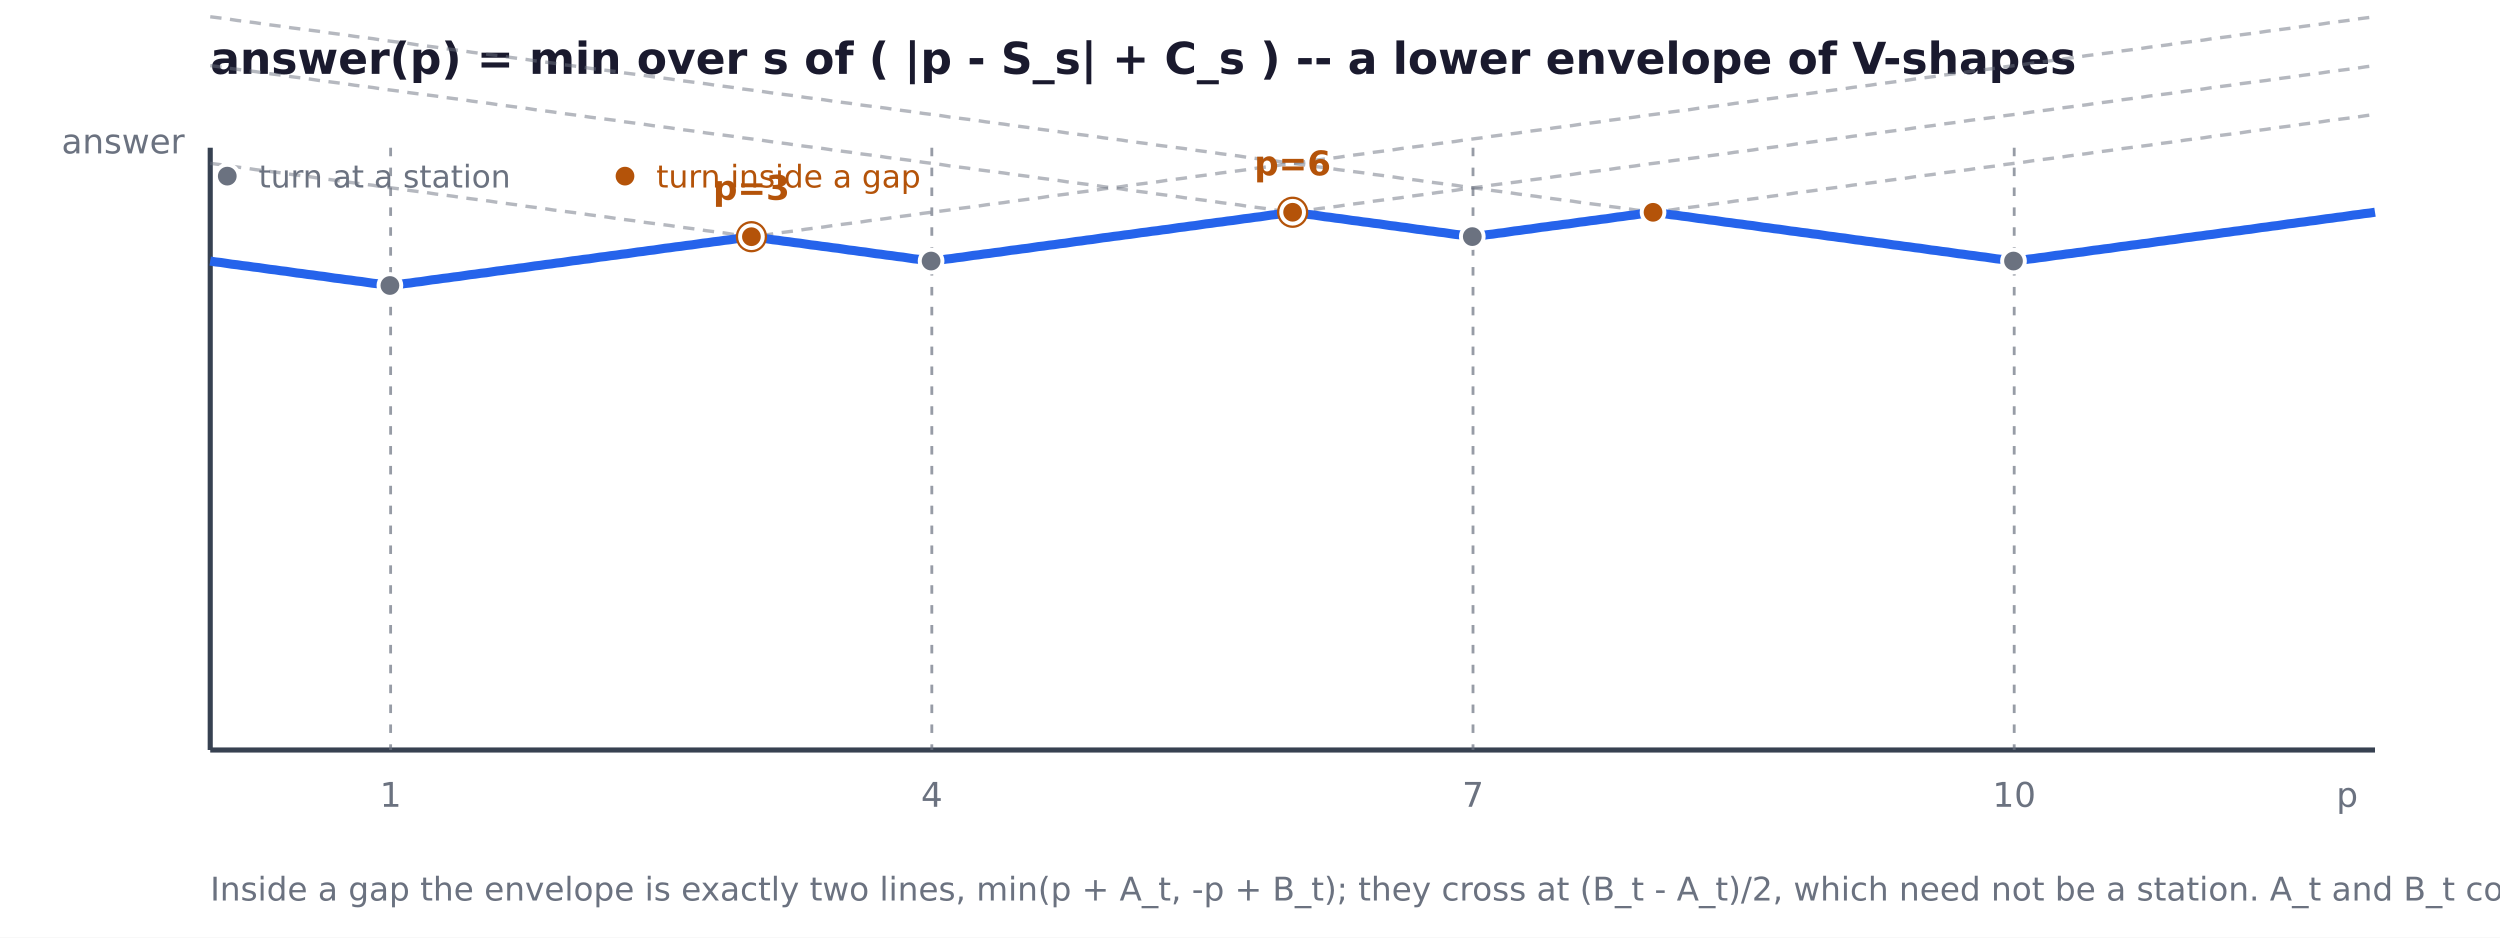
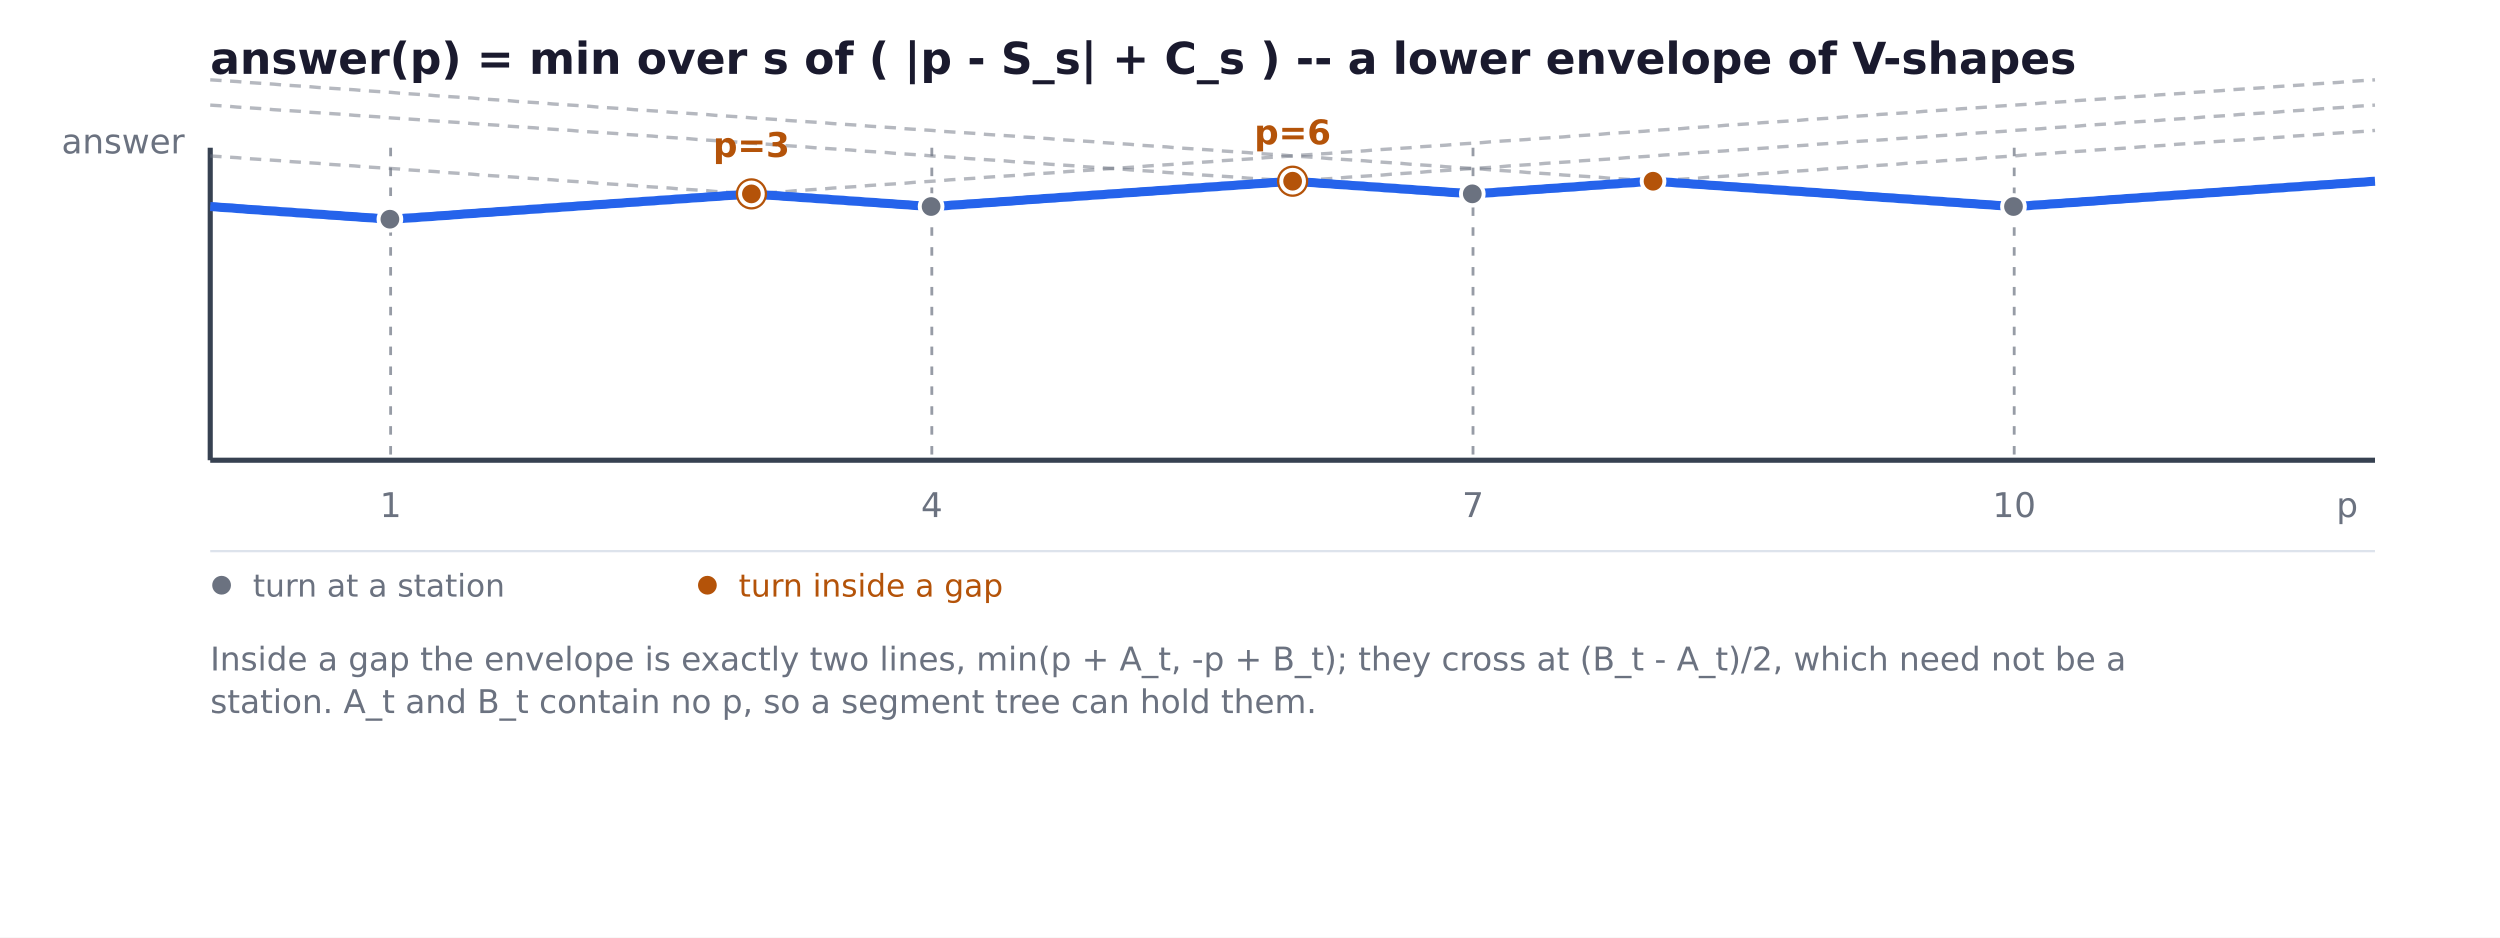
<svg xmlns="http://www.w3.org/2000/svg" width="880" height="330" viewBox="0 0 880 330" font-family="DejaVu Sans, Helvetica, Arial, sans-serif">
  <rect width="880" height="330" fill="#ffffff" />
  <text x="74.0" y="26" font-size="15.5" font-weight="600" fill="#1a1a2e">answer(p) = min over s of ( |p - S_s| + C_s )  --  a lower envelope of V-shapes</text>
-   <line x1="74.0" y1="264.0" x2="836.0" y2="264.0" stroke="#374151" stroke-width="1.8" />
-   <line x1="74.0" y1="52.0" x2="74.0" y2="264.0" stroke="#374151" stroke-width="1.8" />
-   <text x="830.0" y="284.0" font-size="12" fill="#6b7280" text-anchor="end">p</text>
+   <line x1="74.0" y1="162.0" x2="836.0" y2="162.0" stroke="#374151" stroke-width="1.8" />
+   <line x1="74.0" y1="52.0" x2="74.0" y2="162.0" stroke="#374151" stroke-width="1.8" />
+   <text x="830.0" y="182.0" font-size="12" fill="#6b7280" text-anchor="end">p</text>
  <text x="65.0" y="54.0" font-size="12" fill="#6b7280" text-anchor="end">answer</text>
-   <line x1="137.5" y1="52.0" x2="137.5" y2="264.0" stroke="#6b7280" stroke-width="1" stroke-dasharray="3 4" opacity="0.7" />
-   <text x="137.5" y="284.0" font-size="12" fill="#6b7280" text-anchor="middle">1</text>
-   <line x1="328.0" y1="52.0" x2="328.0" y2="264.0" stroke="#6b7280" stroke-width="1" stroke-dasharray="3 4" opacity="0.7" />
-   <text x="328.0" y="284.0" font-size="12" fill="#6b7280" text-anchor="middle">4</text>
-   <line x1="518.5" y1="52.0" x2="518.5" y2="264.0" stroke="#6b7280" stroke-width="1" stroke-dasharray="3 4" opacity="0.7" />
-   <text x="518.5" y="284.0" font-size="12" fill="#6b7280" text-anchor="middle">7</text>
-   <line x1="709.0" y1="52.0" x2="709.0" y2="264.0" stroke="#6b7280" stroke-width="1" stroke-dasharray="3 4" opacity="0.7" />
-   <text x="709.0" y="284.0" font-size="12" fill="#6b7280" text-anchor="middle">10</text>
-   <polyline points="74.0,91.9 77.2,92.4 80.3,92.8 83.5,93.2 86.7,93.6 89.9,94.1 93.0,94.5 96.2,94.9 99.4,95.4 102.6,95.8 105.8,96.2 108.9,96.7 112.1,97.1 115.3,97.5 118.4,97.9 121.6,98.4 124.8,98.8 128.0,99.2 131.2,99.7 134.3,100.1 137.5,100.5 140.7,100.1 143.9,99.7 147.0,99.2 150.2,98.8 153.4,98.4 156.6,97.9 159.7,97.5 162.9,97.1 166.1,96.7 169.2,96.2 172.4,95.8 175.6,95.4 178.8,94.9 181.9,94.5 185.1,94.1 188.3,93.6 191.5,93.2 194.6,92.8 197.8,92.4 201.0,91.9 204.2,91.5 207.4,91.1 210.5,90.6 213.7,90.2 216.9,89.8 220.0,89.3 223.2,88.9 226.4,88.5 229.6,88.1 232.8,87.6 235.9,87.2 239.1,86.8 242.3,86.3 245.5,85.9 248.6,85.5 251.8,85.0 255.0,84.6 258.1,84.2 261.3,83.7 264.5,83.3 267.7,82.9 270.9,82.5 274.0,82.0 277.2,81.6 280.4,81.2 283.5,80.7 286.7,80.3 289.9,79.9 293.1,79.4 296.2,79.0 299.4,78.6 302.6,78.2 305.8,77.7 309.0,77.3 312.1,76.9 315.3,76.4 318.5,76.0 321.6,75.6 324.8,75.1 328.0,74.7 331.2,74.3 334.3,73.9 337.5,73.4 340.7,73.0 343.9,72.6 347.1,72.1 350.2,71.7 353.4,71.3 356.6,70.8 359.8,70.4 362.9,70.0 366.1,69.6 369.3,69.1 372.4,68.7 375.6,68.3 378.8,67.8 382.0,67.4 385.2,67.0 388.3,66.5 391.5,66.1 394.7,65.7 397.8,65.2 401.0,64.8 404.2,64.4 407.4,64.0 410.6,63.5 413.7,63.1 416.9,62.7 420.1,62.2 423.2,61.8 426.4,61.4 429.6,60.9 432.8,60.5 436.0,60.1 439.1,59.7 442.3,59.2 445.5,58.8 448.7,58.4 451.8,57.9 455.0,57.5 458.2,57.1 461.3,56.6 464.5,56.2 467.7,55.8 470.9,55.4 474.1,54.9 477.2,54.5 480.4,54.1 483.6,53.6 486.8,53.2 489.9,52.8 493.1,52.3 496.3,51.9 499.4,51.5 502.6,51.1 505.8,50.6 509.0,50.2 512.2,49.8 515.3,49.3 518.5,48.9 521.7,48.5 524.9,48.0 528.0,47.6 531.2,47.2 534.4,46.8 537.5,46.3 540.7,45.9 543.9,45.5 547.1,45.0 550.2,44.6 553.4,44.2 556.6,43.7 559.8,43.3 563.0,42.9 566.1,42.4 569.3,42.0 572.5,41.6 575.6,41.2 578.8,40.7 582.0,40.3 585.2,39.9 588.3,39.4 591.5,39.0 594.7,38.6 597.9,38.1 601.1,37.7 604.2,37.3 607.4,36.9 610.6,36.4 613.8,36.0 616.9,35.6 620.1,35.1 623.3,34.7 626.4,34.3 629.6,33.8 632.8,33.4 636.0,33.0 639.1,32.6 642.3,32.1 645.5,31.7 648.7,31.3 651.9,30.8 655.0,30.4 658.2,30.0 661.4,29.5 664.6,29.1 667.7,28.7 670.9,28.3 674.1,27.8 677.2,27.4 680.4,27.0 683.6,26.5 686.8,26.1 689.9,25.7 693.1,25.2 696.3,24.8 699.5,24.4 702.7,24.0 705.8,23.5 709.0,23.1 712.2,22.7 715.4,22.2 718.5,21.8 721.7,21.4 724.9,20.9 728.1,20.5 731.2,20.1 734.4,19.6 737.6,19.2 740.8,18.8 743.9,18.4 747.1,17.9 750.3,17.5 753.4,17.1 756.6,16.6 759.8,16.2 763.0,15.8 766.1,15.3 769.3,14.9 772.5,14.5 775.7,14.1 778.8,13.6 782.0,13.2 785.2,12.8 788.4,12.3 791.6,11.9 794.7,11.5 797.9,11.0 801.1,10.6 804.2,10.2 807.4,9.8 810.6,9.3 813.8,8.9 816.9,8.5 820.1,8.0 823.3,7.6 826.5,7.2 829.6,6.7 832.8,6.3 836.0,5.9" fill="none" stroke="#6b7280" stroke-width="1.2" opacity="0.5" stroke-dasharray="4 3" />
-   <polyline points="74.0,57.5 77.2,57.9 80.3,58.4 83.5,58.8 86.7,59.2 89.9,59.7 93.0,60.1 96.2,60.5 99.4,60.9 102.6,61.4 105.8,61.8 108.9,62.2 112.1,62.7 115.3,63.1 118.4,63.5 121.6,64.0 124.8,64.4 128.0,64.8 131.2,65.2 134.3,65.7 137.5,66.1 140.7,66.5 143.9,67.0 147.0,67.4 150.2,67.8 153.4,68.3 156.6,68.7 159.7,69.1 162.9,69.6 166.1,70.0 169.2,70.4 172.4,70.8 175.6,71.3 178.8,71.7 181.9,72.1 185.1,72.6 188.3,73.0 191.5,73.4 194.6,73.9 197.8,74.3 201.0,74.7 204.2,75.1 207.4,75.6 210.5,76.0 213.7,76.4 216.9,76.9 220.0,77.3 223.2,77.7 226.4,78.2 229.6,78.6 232.8,79.0 235.9,79.4 239.1,79.9 242.3,80.3 245.5,80.7 248.6,81.2 251.8,81.6 255.0,82.0 258.1,82.5 261.3,82.9 264.5,83.3 267.7,83.7 270.9,84.2 274.0,84.6 277.2,85.0 280.4,85.5 283.5,85.9 286.7,86.3 289.9,86.8 293.1,87.2 296.2,87.6 299.4,88.1 302.6,88.5 305.8,88.9 309.0,89.3 312.1,89.8 315.3,90.2 318.5,90.6 321.6,91.1 324.8,91.5 328.0,91.9 331.2,91.5 334.3,91.1 337.5,90.6 340.7,90.2 343.9,89.8 347.1,89.3 350.2,88.9 353.4,88.5 356.6,88.1 359.8,87.6 362.9,87.2 366.1,86.8 369.3,86.3 372.4,85.9 375.6,85.5 378.8,85.0 382.0,84.6 385.2,84.2 388.3,83.7 391.5,83.3 394.7,82.9 397.8,82.5 401.0,82.0 404.2,81.6 407.4,81.2 410.6,80.7 413.7,80.3 416.9,79.9 420.1,79.4 423.2,79.0 426.4,78.6 429.6,78.2 432.8,77.7 436.0,77.3 439.1,76.9 442.3,76.4 445.5,76.0 448.7,75.6 451.8,75.1 455.0,74.7 458.2,74.3 461.3,73.9 464.5,73.4 467.7,73.0 470.9,72.6 474.1,72.1 477.2,71.7 480.4,71.3 483.6,70.8 486.8,70.4 489.9,70.0 493.1,69.6 496.3,69.1 499.4,68.7 502.6,68.3 505.8,67.8 509.0,67.4 512.2,67.0 515.3,66.5 518.5,66.1 521.7,65.7 524.9,65.2 528.0,64.8 531.2,64.4 534.4,64.0 537.5,63.5 540.7,63.1 543.9,62.7 547.1,62.2 550.2,61.8 553.4,61.4 556.6,60.9 559.8,60.5 563.0,60.1 566.1,59.7 569.3,59.2 572.5,58.8 575.6,58.4 578.8,57.9 582.0,57.5 585.2,57.1 588.3,56.6 591.5,56.2 594.7,55.8 597.9,55.4 601.1,54.9 604.2,54.5 607.4,54.1 610.6,53.6 613.8,53.2 616.9,52.8 620.1,52.3 623.3,51.9 626.4,51.5 629.6,51.1 632.8,50.6 636.0,50.2 639.1,49.8 642.3,49.3 645.5,48.9 648.7,48.5 651.9,48.0 655.0,47.6 658.2,47.2 661.4,46.8 664.6,46.3 667.7,45.9 670.9,45.5 674.1,45.0 677.2,44.6 680.4,44.2 683.6,43.7 686.8,43.3 689.9,42.9 693.1,42.4 696.3,42.0 699.5,41.6 702.7,41.2 705.8,40.7 709.0,40.3 712.2,39.9 715.4,39.4 718.5,39.0 721.7,38.6 724.9,38.1 728.1,37.7 731.2,37.3 734.4,36.9 737.6,36.4 740.8,36.0 743.9,35.6 747.1,35.1 750.3,34.7 753.4,34.3 756.6,33.8 759.8,33.4 763.0,33.0 766.1,32.6 769.3,32.1 772.5,31.7 775.7,31.3 778.8,30.8 782.0,30.4 785.2,30.0 788.4,29.5 791.6,29.1 794.7,28.7 797.9,28.3 801.1,27.8 804.2,27.4 807.4,27.0 810.6,26.5 813.8,26.1 816.9,25.7 820.1,25.2 823.3,24.8 826.5,24.4 829.6,24.0 832.8,23.5 836.0,23.1" fill="none" stroke="#6b7280" stroke-width="1.2" opacity="0.5" stroke-dasharray="4 3" />
-   <polyline points="74.0,23.1 77.2,23.5 80.3,24.0 83.5,24.4 86.7,24.8 89.9,25.2 93.0,25.7 96.2,26.1 99.4,26.5 102.6,27.0 105.8,27.4 108.9,27.8 112.1,28.3 115.3,28.7 118.4,29.1 121.6,29.5 124.8,30.0 128.0,30.4 131.2,30.8 134.3,31.3 137.5,31.7 140.7,32.1 143.9,32.6 147.0,33.0 150.2,33.4 153.4,33.8 156.6,34.3 159.7,34.7 162.9,35.1 166.1,35.6 169.2,36.0 172.4,36.4 175.6,36.9 178.8,37.3 181.9,37.7 185.1,38.1 188.3,38.6 191.5,39.0 194.6,39.4 197.8,39.9 201.0,40.3 204.2,40.7 207.4,41.2 210.5,41.6 213.7,42.0 216.9,42.4 220.0,42.9 223.2,43.3 226.4,43.7 229.6,44.2 232.8,44.6 235.9,45.0 239.1,45.5 242.3,45.9 245.5,46.3 248.6,46.8 251.8,47.2 255.0,47.6 258.1,48.0 261.3,48.5 264.5,48.9 267.7,49.3 270.9,49.8 274.0,50.2 277.2,50.6 280.4,51.1 283.5,51.5 286.7,51.9 289.9,52.3 293.1,52.8 296.2,53.2 299.4,53.6 302.6,54.1 305.8,54.5 309.0,54.9 312.1,55.4 315.3,55.8 318.5,56.2 321.6,56.6 324.8,57.1 328.0,57.5 331.2,57.9 334.3,58.4 337.5,58.8 340.7,59.2 343.9,59.7 347.1,60.1 350.2,60.5 353.4,60.9 356.6,61.4 359.8,61.8 362.9,62.2 366.1,62.7 369.3,63.1 372.4,63.5 375.6,64.0 378.8,64.4 382.0,64.8 385.2,65.2 388.3,65.7 391.5,66.1 394.7,66.5 397.8,67.0 401.0,67.4 404.2,67.8 407.4,68.3 410.6,68.7 413.7,69.1 416.9,69.6 420.1,70.0 423.2,70.4 426.4,70.8 429.6,71.3 432.8,71.7 436.0,72.1 439.1,72.6 442.3,73.0 445.5,73.4 448.7,73.9 451.8,74.3 455.0,74.7 458.2,75.1 461.3,75.6 464.5,76.0 467.7,76.4 470.9,76.9 474.1,77.3 477.2,77.7 480.4,78.2 483.6,78.6 486.8,79.0 489.9,79.4 493.1,79.9 496.3,80.3 499.4,80.7 502.6,81.2 505.8,81.6 509.0,82.0 512.2,82.5 515.3,82.9 518.5,83.3 521.7,82.9 524.9,82.5 528.0,82.0 531.2,81.6 534.4,81.2 537.5,80.7 540.7,80.3 543.9,79.9 547.1,79.4 550.2,79.0 553.4,78.6 556.6,78.2 559.8,77.7 563.0,77.3 566.1,76.9 569.3,76.4 572.5,76.0 575.6,75.6 578.8,75.1 582.0,74.7 585.2,74.3 588.3,73.9 591.5,73.4 594.7,73.0 597.9,72.6 601.1,72.1 604.2,71.7 607.4,71.3 610.6,70.8 613.8,70.4 616.9,70.0 620.1,69.6 623.3,69.1 626.4,68.7 629.6,68.3 632.8,67.8 636.0,67.4 639.1,67.0 642.3,66.5 645.5,66.1 648.7,65.7 651.9,65.2 655.0,64.8 658.2,64.4 661.4,64.0 664.6,63.5 667.7,63.1 670.9,62.7 674.1,62.2 677.2,61.8 680.4,61.4 683.6,60.9 686.8,60.5 689.9,60.1 693.1,59.7 696.3,59.2 699.5,58.8 702.7,58.4 705.8,57.9 709.0,57.5 712.2,57.1 715.4,56.6 718.5,56.2 721.7,55.8 724.9,55.4 728.1,54.9 731.2,54.5 734.4,54.1 737.6,53.6 740.8,53.2 743.9,52.8 747.1,52.3 750.3,51.9 753.4,51.5 756.6,51.1 759.8,50.6 763.0,50.2 766.1,49.8 769.3,49.3 772.5,48.9 775.7,48.5 778.8,48.0 782.0,47.6 785.2,47.2 788.4,46.8 791.6,46.3 794.7,45.9 797.9,45.5 801.1,45.0 804.2,44.6 807.4,44.2 810.6,43.7 813.8,43.3 816.9,42.9 820.1,42.4 823.3,42.0 826.5,41.6 829.6,41.2 832.8,40.7 836.0,40.3" fill="none" stroke="#6b7280" stroke-width="1.2" opacity="0.5" stroke-dasharray="4 3" />
-   <polyline points="74.0,5.9 77.2,6.3 80.3,6.7 83.5,7.2 86.7,7.6 89.9,8.0 93.0,8.5 96.2,8.9 99.4,9.3 102.6,9.8 105.8,10.2 108.9,10.6 112.1,11.0 115.3,11.5 118.4,11.9 121.6,12.3 124.8,12.8 128.0,13.2 131.2,13.6 134.3,14.1 137.5,14.5 140.7,14.9 143.9,15.3 147.0,15.8 150.2,16.2 153.4,16.6 156.6,17.1 159.7,17.5 162.9,17.9 166.1,18.4 169.2,18.8 172.4,19.2 175.6,19.6 178.8,20.1 181.9,20.5 185.1,20.9 188.3,21.4 191.5,21.8 194.6,22.2 197.8,22.7 201.0,23.1 204.2,23.5 207.4,24.0 210.5,24.4 213.7,24.8 216.9,25.2 220.0,25.7 223.2,26.1 226.4,26.5 229.6,27.0 232.8,27.4 235.9,27.8 239.1,28.3 242.3,28.7 245.5,29.1 248.6,29.5 251.8,30.0 255.0,30.4 258.1,30.8 261.3,31.3 264.5,31.7 267.7,32.1 270.9,32.6 274.0,33.0 277.2,33.4 280.4,33.8 283.5,34.3 286.7,34.7 289.9,35.1 293.1,35.6 296.2,36.0 299.4,36.4 302.6,36.9 305.8,37.3 309.0,37.7 312.1,38.1 315.3,38.6 318.5,39.0 321.6,39.4 324.8,39.9 328.0,40.3 331.2,40.7 334.3,41.2 337.5,41.6 340.7,42.0 343.9,42.4 347.1,42.9 350.2,43.3 353.4,43.7 356.6,44.2 359.8,44.6 362.9,45.0 366.1,45.5 369.3,45.9 372.4,46.3 375.6,46.8 378.8,47.2 382.0,47.6 385.2,48.0 388.3,48.5 391.5,48.9 394.7,49.3 397.8,49.8 401.0,50.2 404.2,50.6 407.4,51.1 410.6,51.5 413.7,51.9 416.9,52.3 420.1,52.8 423.2,53.2 426.4,53.6 429.6,54.1 432.8,54.5 436.0,54.9 439.1,55.4 442.3,55.8 445.5,56.2 448.7,56.6 451.8,57.1 455.0,57.5 458.2,57.9 461.3,58.4 464.5,58.8 467.7,59.2 470.9,59.7 474.1,60.1 477.2,60.5 480.4,60.9 483.6,61.4 486.8,61.8 489.9,62.2 493.1,62.7 496.3,63.1 499.4,63.5 502.6,64.0 505.8,64.4 509.0,64.8 512.2,65.2 515.3,65.7 518.5,66.1 521.7,66.5 524.9,67.0 528.0,67.4 531.2,67.8 534.4,68.3 537.5,68.7 540.7,69.1 543.9,69.6 547.1,70.0 550.2,70.4 553.4,70.8 556.6,71.3 559.8,71.7 563.0,72.1 566.1,72.6 569.3,73.0 572.5,73.4 575.6,73.9 578.8,74.3 582.0,74.7 585.2,75.1 588.3,75.6 591.5,76.0 594.7,76.4 597.9,76.9 601.1,77.3 604.2,77.7 607.4,78.2 610.6,78.6 613.8,79.0 616.9,79.4 620.1,79.9 623.3,80.3 626.4,80.7 629.6,81.2 632.8,81.6 636.0,82.0 639.1,82.5 642.3,82.9 645.5,83.3 648.7,83.7 651.9,84.2 655.0,84.6 658.2,85.0 661.4,85.5 664.6,85.9 667.7,86.3 670.9,86.8 674.1,87.2 677.2,87.6 680.4,88.1 683.6,88.5 686.8,88.9 689.9,89.3 693.1,89.8 696.3,90.2 699.5,90.6 702.7,91.1 705.8,91.5 709.0,91.9 712.2,91.5 715.4,91.1 718.5,90.6 721.7,90.2 724.9,89.8 728.1,89.3 731.2,88.9 734.4,88.5 737.6,88.1 740.8,87.6 743.9,87.2 747.1,86.8 750.3,86.3 753.4,85.9 756.6,85.5 759.8,85.0 763.0,84.6 766.1,84.2 769.3,83.7 772.5,83.3 775.7,82.9 778.8,82.5 782.0,82.0 785.2,81.6 788.4,81.2 791.6,80.7 794.7,80.3 797.9,79.9 801.1,79.4 804.2,79.0 807.4,78.6 810.6,78.2 813.8,77.7 816.9,77.3 820.1,76.9 823.3,76.4 826.5,76.0 829.6,75.6 832.8,75.1 836.0,74.7" fill="none" stroke="#6b7280" stroke-width="1.2" opacity="0.5" stroke-dasharray="4 3" />
-   <polyline points="74.0,91.9 75.9,92.2 77.8,92.4 79.7,92.7 81.6,93.0 83.5,93.2 85.4,93.5 87.3,93.7 89.2,94.0 91.1,94.2 93.0,94.5 95.0,94.8 96.9,95.0 98.8,95.3 100.7,95.5 102.6,95.8 104.5,96.1 106.4,96.3 108.3,96.6 110.2,96.8 112.1,97.1 114.0,97.3 115.9,97.6 117.8,97.9 119.7,98.1 121.6,98.4 123.5,98.6 125.4,98.9 127.3,99.1 129.2,99.4 131.2,99.7 133.1,99.9 135.0,100.2 136.9,100.4 138.8,100.4 140.7,100.1 142.6,99.8 144.5,99.6 146.4,99.3 148.3,99.1 150.2,98.8 152.1,98.5 154.0,98.3 155.9,98.0 157.8,97.8 159.7,97.5 161.6,97.3 163.5,97.0 165.4,96.7 167.3,96.5 169.2,96.2 171.2,96.0 173.1,95.7 175.0,95.4 176.9,95.2 178.8,94.9 180.7,94.7 182.6,94.4 184.5,94.2 186.4,93.9 188.3,93.6 190.2,93.4 192.1,93.1 194.0,92.9 195.9,92.6 197.8,92.4 199.7,92.1 201.6,91.8 203.5,91.6 205.4,91.3 207.4,91.1 209.3,90.8 211.2,90.5 213.1,90.3 215.0,90.0 216.9,89.8 218.8,89.5 220.7,89.3 222.6,89.0 224.5,88.7 226.4,88.5 228.3,88.2 230.2,88.0 232.1,87.7 234.0,87.4 235.9,87.2 237.8,86.9 239.7,86.7 241.6,86.4 243.5,86.2 245.5,85.9 247.4,85.6 249.3,85.4 251.2,85.1 253.1,84.9 255.0,84.6 256.9,84.4 258.8,84.1 260.7,83.8 262.6,83.6 264.5,83.3 266.4,83.6 268.3,83.8 270.2,84.1 272.1,84.4 274.0,84.6 275.9,84.9 277.8,85.1 279.7,85.4 281.6,85.6 283.5,85.9 285.5,86.2 287.4,86.4 289.3,86.7 291.2,86.9 293.1,87.2 295.0,87.4 296.9,87.7 298.8,88.0 300.7,88.2 302.6,88.5 304.5,88.7 306.4,89.0 308.3,89.3 310.2,89.5 312.1,89.8 314.0,90.0 315.9,90.3 317.8,90.5 319.7,90.8 321.6,91.1 323.6,91.3 325.5,91.6 327.4,91.8 329.3,91.8 331.2,91.5 333.1,91.2 335.0,91.0 336.9,90.7 338.8,90.5 340.7,90.2 342.6,89.9 344.5,89.7 346.4,89.4 348.3,89.2 350.2,88.9 352.1,88.7 354.0,88.4 355.9,88.1 357.8,87.9 359.8,87.6 361.7,87.4 363.6,87.1 365.5,86.8 367.4,86.6 369.3,86.3 371.2,86.1 373.1,85.8 375.0,85.6 376.9,85.3 378.8,85.0 380.7,84.8 382.6,84.5 384.5,84.3 386.4,84.0 388.3,83.7 390.2,83.5 392.1,83.2 394.0,83.0 395.9,82.7 397.8,82.5 399.8,82.2 401.7,81.9 403.6,81.7 405.5,81.4 407.4,81.2 409.3,80.9 411.2,80.7 413.1,80.4 415.0,80.1 416.9,79.9 418.8,79.6 420.7,79.4 422.6,79.1 424.5,78.8 426.4,78.6 428.3,78.3 430.2,78.1 432.1,77.8 434.0,77.6 436.0,77.3 437.9,77.0 439.8,76.8 441.7,76.5 443.6,76.3 445.5,76.0 447.4,75.7 449.3,75.5 451.2,75.2 453.1,75.0 455.0,74.7 456.9,75.0 458.8,75.2 460.7,75.5 462.6,75.7 464.5,76.0 466.4,76.3 468.3,76.5 470.2,76.8 472.1,77.0 474.1,77.3 476.0,77.6 477.9,77.8 479.8,78.1 481.7,78.3 483.6,78.6 485.5,78.8 487.4,79.1 489.3,79.4 491.2,79.6 493.1,79.9 495.0,80.1 496.9,80.4 498.8,80.7 500.7,80.9 502.6,81.2 504.5,81.4 506.4,81.7 508.3,81.9 510.2,82.2 512.2,82.5 514.1,82.7 516.0,83.0 517.9,83.2 519.8,83.1 521.7,82.9 523.6,82.6 525.5,82.4 527.4,82.1 529.3,81.9 531.2,81.6 533.1,81.3 535.0,81.1 536.9,80.8 538.8,80.6 540.7,80.3 542.6,80.0 544.5,79.8 546.4,79.5 548.3,79.3 550.2,79.0 552.2,78.8 554.1,78.5 556.0,78.2 557.9,78.0 559.8,77.7 561.7,77.5 563.6,77.2 565.5,77.0 567.4,76.7 569.3,76.4 571.2,76.2 573.1,75.9 575.0,75.7 576.9,75.4 578.8,75.1 580.7,74.9 582.6,74.8 584.5,75.1 586.4,75.3 588.3,75.6 590.3,75.8 592.2,76.1 594.1,76.3 596.0,76.6 597.9,76.9 599.8,77.1 601.7,77.4 603.6,77.6 605.5,77.9 607.4,78.2 609.3,78.4 611.2,78.7 613.1,78.9 615.0,79.2 616.9,79.4 618.8,79.7 620.7,80.0 622.6,80.2 624.5,80.5 626.4,80.7 628.4,81.0 630.3,81.3 632.2,81.5 634.1,81.8 636.0,82.0 637.9,82.3 639.8,82.5 641.7,82.8 643.6,83.1 645.5,83.3 647.4,83.6 649.3,83.8 651.2,84.1 653.1,84.4 655.0,84.6 656.9,84.9 658.8,85.1 660.7,85.4 662.6,85.6 664.6,85.9 666.5,86.2 668.4,86.4 670.3,86.7 672.2,86.9 674.1,87.2 676.0,87.4 677.9,87.7 679.8,88.0 681.7,88.2 683.6,88.5 685.5,88.7 687.4,89.0 689.3,89.3 691.2,89.5 693.1,89.8 695.0,90.0 696.9,90.3 698.8,90.5 700.7,90.8 702.7,91.1 704.6,91.3 706.5,91.6 708.4,91.8 710.3,91.8 712.2,91.5 714.1,91.2 716.0,91.0 717.9,90.7 719.8,90.5 721.7,90.2 723.6,89.9 725.5,89.7 727.4,89.4 729.3,89.2 731.2,88.9 733.1,88.7 735.0,88.4 736.9,88.1 738.8,87.9 740.8,87.6 742.7,87.4 744.6,87.1 746.5,86.8 748.4,86.6 750.3,86.3 752.2,86.1 754.1,85.8 756.0,85.6 757.9,85.3 759.8,85.0 761.7,84.8 763.6,84.5 765.5,84.3 767.4,84.0 769.3,83.7 771.2,83.5 773.1,83.2 775.0,83.0 776.9,82.7 778.8,82.5 780.8,82.2 782.7,81.9 784.6,81.7 786.5,81.4 788.4,81.2 790.3,80.9 792.2,80.7 794.1,80.4 796.0,80.1 797.9,79.9 799.8,79.6 801.7,79.4 803.6,79.1 805.5,78.8 807.4,78.6 809.3,78.3 811.2,78.1 813.1,77.8 815.0,77.6 816.9,77.3 818.9,77.0 820.8,76.8 822.7,76.5 824.6,76.3 826.5,76.0 828.4,75.7 830.3,75.5 832.2,75.2 834.1,75.0 836.0,74.7" fill="none" stroke="#2563eb" stroke-width="3.2" />
-   <circle cx="264.5" cy="83.318" r="5.5" fill="#b45309" />
-   <text x="264.5" y="70.318" font-size="12" font-weight="700" fill="#b45309" text-anchor="middle">p=3</text>
-   <circle cx="455.0" cy="74.714" r="5.5" fill="#b45309" />
-   <text x="455.0" y="61.714" font-size="12" font-weight="700" fill="#b45309" text-anchor="middle">p=6</text>
-   <circle cx="137.246" cy="100.492" r="4" fill="#6b7280" stroke="#ffffff" stroke-width="1.4" />
-   <circle cx="264.5" cy="83.318" r="4" fill="#b45309" stroke="#ffffff" stroke-width="1.4" />
-   <circle cx="327.746" cy="91.888" r="4" fill="#6b7280" stroke="#ffffff" stroke-width="1.4" />
-   <circle cx="455.0" cy="74.714" r="4" fill="#b45309" stroke="#ffffff" stroke-width="1.4" />
-   <circle cx="518.246" cy="83.284" r="4" fill="#6b7280" stroke="#ffffff" stroke-width="1.4" />
-   <circle cx="581.873" cy="74.731" r="4" fill="#b45309" stroke="#ffffff" stroke-width="1.4" />
-   <circle cx="708.746" cy="91.888" r="4" fill="#6b7280" stroke="#ffffff" stroke-width="1.4" />
-   <circle cx="80.0" cy="62.0" r="4" fill="#6b7280" stroke="#ffffff" stroke-width="1.4" />
-   <text x="91.0" y="66.0" font-size="11" fill="#6b7280">turn at a station</text>
-   <circle cx="220.0" cy="62.0" r="4" fill="#b45309" stroke="#ffffff" stroke-width="1.4" />
-   <text x="231.0" y="66.0" font-size="11" fill="#b45309">turn inside a gap</text>
-   <text x="74.0" y="317" font-size="11.5" fill="#6b7280">Inside a gap the envelope is exactly two lines, min(p + A_t, -p + B_t); they cross at (B_t - A_t)/2, which need not be a station.  A_t and B_t contain no p, so a segment tree can hold them.</text>
+   <line x1="137.5" y1="52.0" x2="137.5" y2="162.0" stroke="#6b7280" stroke-width="1" stroke-dasharray="3 4" opacity="0.7" />
+   <text x="137.5" y="182.0" font-size="12" fill="#6b7280" text-anchor="middle">1</text>
+   <line x1="328.0" y1="52.0" x2="328.0" y2="162.0" stroke="#6b7280" stroke-width="1" stroke-dasharray="3 4" opacity="0.7" />
+   <text x="328.0" y="182.0" font-size="12" fill="#6b7280" text-anchor="middle">4</text>
+   <line x1="518.5" y1="52.0" x2="518.5" y2="162.0" stroke="#6b7280" stroke-width="1" stroke-dasharray="3 4" opacity="0.7" />
+   <text x="518.5" y="182.0" font-size="12" fill="#6b7280" text-anchor="middle">7</text>
+   <line x1="709.0" y1="52.0" x2="709.0" y2="162.0" stroke="#6b7280" stroke-width="1" stroke-dasharray="3 4" opacity="0.7" />
+   <text x="709.0" y="182.0" font-size="12" fill="#6b7280" text-anchor="middle">10</text>
+   <polyline points="74.0,72.7 77.2,72.9 80.3,73.2 83.5,73.4 86.7,73.6 89.9,73.8 93.0,74.1 96.2,74.3 99.4,74.5 102.6,74.7 105.8,74.9 108.9,75.2 112.1,75.4 115.3,75.6 118.4,75.8 121.6,76.1 124.8,76.3 128.0,76.5 131.2,76.7 134.3,77.0 137.5,77.2 140.7,77.0 143.9,76.7 147.0,76.5 150.2,76.3 153.4,76.1 156.6,75.8 159.7,75.6 162.9,75.4 166.1,75.2 169.2,74.9 172.4,74.7 175.6,74.5 178.8,74.3 181.9,74.1 185.1,73.8 188.3,73.6 191.5,73.4 194.6,73.2 197.8,72.9 201.0,72.7 204.2,72.5 207.4,72.3 210.5,72.0 213.7,71.8 216.9,71.6 220.0,71.4 223.2,71.2 226.4,70.9 229.6,70.7 232.8,70.5 235.9,70.3 239.1,70.0 242.3,69.8 245.5,69.6 248.6,69.4 251.8,69.1 255.0,68.9 258.1,68.7 261.3,68.5 264.5,68.2 267.7,68.0 270.9,67.8 274.0,67.6 277.2,67.4 280.4,67.1 283.5,66.9 286.7,66.7 289.9,66.5 293.1,66.2 296.2,66.0 299.4,65.8 302.6,65.6 305.8,65.3 309.0,65.1 312.1,64.9 315.3,64.7 318.5,64.5 321.6,64.2 324.8,64.0 328.0,63.8 331.2,63.6 334.3,63.3 337.5,63.1 340.7,62.9 343.9,62.7 347.1,62.4 350.2,62.2 353.4,62.0 356.6,61.8 359.8,61.6 362.9,61.3 366.1,61.1 369.3,60.9 372.4,60.7 375.6,60.4 378.8,60.2 382.0,60.0 385.2,59.8 388.3,59.5 391.5,59.3 394.7,59.1 397.8,58.9 401.0,58.7 404.2,58.4 407.4,58.2 410.6,58.0 413.7,57.8 416.9,57.5 420.1,57.3 423.2,57.1 426.4,56.9 429.6,56.6 432.8,56.4 436.0,56.2 439.1,56.0 442.3,55.8 445.5,55.5 448.7,55.3 451.8,55.1 455.0,54.9 458.2,54.6 461.3,54.4 464.5,54.2 467.7,54.0 470.9,53.7 474.1,53.5 477.2,53.3 480.4,53.1 483.6,52.8 486.8,52.6 489.9,52.4 493.1,52.2 496.3,52.0 499.4,51.7 502.6,51.5 505.8,51.3 509.0,51.1 512.2,50.8 515.3,50.6 518.5,50.4 521.7,50.2 524.9,49.9 528.0,49.7 531.2,49.5 534.4,49.3 537.5,49.1 540.7,48.8 543.9,48.6 547.1,48.4 550.2,48.2 553.4,47.9 556.6,47.7 559.8,47.5 563.0,47.3 566.1,47.0 569.3,46.8 572.5,46.6 575.6,46.4 578.8,46.2 582.0,45.9 585.2,45.7 588.3,45.5 591.5,45.3 594.7,45.0 597.9,44.8 601.1,44.6 604.2,44.4 607.4,44.1 610.6,43.9 613.8,43.7 616.9,43.5 620.1,43.2 623.3,43.0 626.4,42.8 629.6,42.6 632.8,42.4 636.0,42.1 639.1,41.9 642.3,41.7 645.5,41.5 648.7,41.2 651.9,41.0 655.0,40.8 658.2,40.6 661.4,40.3 664.6,40.1 667.7,39.9 670.9,39.7 674.1,39.5 677.2,39.2 680.4,39.0 683.6,38.8 686.8,38.6 689.9,38.3 693.1,38.1 696.3,37.9 699.5,37.7 702.7,37.4 705.8,37.2 709.0,37.0 712.2,36.8 715.4,36.6 718.5,36.3 721.7,36.1 724.9,35.9 728.1,35.7 731.2,35.4 734.4,35.2 737.6,35.0 740.8,34.8 743.9,34.5 747.1,34.3 750.3,34.1 753.4,33.9 756.6,33.7 759.8,33.4 763.0,33.2 766.1,33.0 769.3,32.8 772.5,32.5 775.7,32.3 778.8,32.1 782.0,31.9 785.2,31.6 788.4,31.4 791.6,31.2 794.7,31.0 797.9,30.8 801.1,30.5 804.2,30.3 807.4,30.1 810.6,29.9 813.8,29.6 816.9,29.4 820.1,29.2 823.3,29.0 826.5,28.7 829.6,28.5 832.8,28.3 836.0,28.1" fill="none" stroke="#6b7280" stroke-width="1.2" opacity="0.5" stroke-dasharray="4 3" />
+   <polyline points="74.0,54.9 77.2,55.1 80.3,55.3 83.5,55.5 86.7,55.8 89.9,56.0 93.0,56.2 96.2,56.4 99.4,56.6 102.6,56.9 105.8,57.1 108.9,57.3 112.1,57.5 115.3,57.8 118.4,58.0 121.6,58.2 124.8,58.4 128.0,58.7 131.2,58.9 134.3,59.1 137.5,59.3 140.7,59.5 143.9,59.8 147.0,60.0 150.2,60.2 153.4,60.4 156.6,60.7 159.7,60.9 162.9,61.1 166.1,61.3 169.2,61.6 172.4,61.8 175.6,62.0 178.8,62.2 181.9,62.4 185.1,62.7 188.3,62.9 191.5,63.1 194.6,63.3 197.8,63.6 201.0,63.8 204.2,64.0 207.4,64.2 210.5,64.5 213.7,64.7 216.9,64.9 220.0,65.1 223.2,65.3 226.4,65.6 229.6,65.8 232.8,66.0 235.9,66.2 239.1,66.5 242.3,66.7 245.5,66.9 248.6,67.1 251.8,67.4 255.0,67.6 258.1,67.8 261.3,68.0 264.5,68.2 267.7,68.5 270.9,68.7 274.0,68.9 277.2,69.1 280.4,69.4 283.5,69.6 286.7,69.8 289.9,70.0 293.1,70.3 296.2,70.5 299.4,70.7 302.6,70.9 305.8,71.2 309.0,71.4 312.1,71.6 315.3,71.8 318.5,72.0 321.6,72.3 324.8,72.5 328.0,72.7 331.2,72.5 334.3,72.3 337.5,72.0 340.7,71.8 343.9,71.6 347.1,71.4 350.2,71.2 353.4,70.9 356.6,70.7 359.8,70.5 362.9,70.3 366.1,70.0 369.3,69.8 372.4,69.6 375.6,69.4 378.8,69.1 382.0,68.9 385.2,68.7 388.3,68.5 391.5,68.2 394.7,68.0 397.8,67.8 401.0,67.6 404.2,67.4 407.4,67.1 410.6,66.9 413.7,66.7 416.9,66.5 420.1,66.2 423.2,66.0 426.4,65.8 429.6,65.6 432.8,65.3 436.0,65.1 439.1,64.9 442.3,64.7 445.5,64.5 448.7,64.2 451.8,64.0 455.0,63.8 458.2,63.6 461.3,63.3 464.5,63.1 467.7,62.9 470.9,62.7 474.1,62.4 477.2,62.2 480.4,62.0 483.6,61.8 486.8,61.6 489.9,61.3 493.1,61.1 496.3,60.9 499.4,60.7 502.6,60.4 505.8,60.2 509.0,60.0 512.2,59.8 515.3,59.5 518.5,59.3 521.7,59.1 524.9,58.9 528.0,58.7 531.2,58.4 534.4,58.2 537.5,58.0 540.7,57.8 543.9,57.5 547.1,57.3 550.2,57.1 553.4,56.9 556.6,56.6 559.8,56.4 563.0,56.2 566.1,56.0 569.3,55.8 572.5,55.5 575.6,55.3 578.8,55.1 582.0,54.9 585.2,54.6 588.3,54.4 591.5,54.2 594.7,54.0 597.9,53.7 601.1,53.5 604.2,53.3 607.4,53.1 610.6,52.8 613.8,52.6 616.9,52.4 620.1,52.2 623.3,52.0 626.4,51.7 629.6,51.5 632.8,51.3 636.0,51.1 639.1,50.8 642.3,50.6 645.5,50.4 648.7,50.2 651.9,49.9 655.0,49.7 658.2,49.5 661.4,49.3 664.6,49.1 667.7,48.8 670.9,48.6 674.1,48.4 677.2,48.2 680.4,47.9 683.6,47.7 686.8,47.5 689.9,47.3 693.1,47.0 696.3,46.8 699.5,46.6 702.7,46.4 705.8,46.2 709.0,45.9 712.2,45.7 715.4,45.5 718.5,45.3 721.7,45.0 724.9,44.8 728.1,44.6 731.2,44.4 734.4,44.1 737.6,43.9 740.8,43.7 743.9,43.5 747.1,43.2 750.3,43.0 753.4,42.8 756.6,42.6 759.8,42.4 763.0,42.1 766.1,41.9 769.3,41.7 772.5,41.5 775.7,41.2 778.8,41.0 782.0,40.8 785.2,40.6 788.4,40.3 791.6,40.1 794.7,39.9 797.9,39.7 801.1,39.5 804.2,39.2 807.4,39.0 810.6,38.8 813.8,38.6 816.9,38.3 820.1,38.1 823.3,37.9 826.5,37.7 829.6,37.4 832.8,37.2 836.0,37.0" fill="none" stroke="#6b7280" stroke-width="1.2" opacity="0.5" stroke-dasharray="4 3" />
+   <polyline points="74.0,37.0 77.2,37.2 80.3,37.4 83.5,37.7 86.7,37.9 89.9,38.1 93.0,38.3 96.2,38.6 99.4,38.8 102.6,39.0 105.8,39.2 108.9,39.5 112.1,39.7 115.3,39.9 118.4,40.1 121.6,40.3 124.8,40.6 128.0,40.8 131.2,41.0 134.3,41.2 137.5,41.5 140.7,41.7 143.9,41.9 147.0,42.1 150.2,42.4 153.4,42.6 156.6,42.8 159.7,43.0 162.9,43.2 166.1,43.5 169.2,43.7 172.4,43.9 175.6,44.1 178.8,44.4 181.9,44.6 185.1,44.8 188.3,45.0 191.5,45.3 194.6,45.5 197.8,45.7 201.0,45.9 204.2,46.2 207.4,46.4 210.5,46.6 213.7,46.8 216.9,47.0 220.0,47.3 223.2,47.5 226.4,47.7 229.6,47.9 232.8,48.2 235.9,48.4 239.1,48.6 242.3,48.8 245.5,49.1 248.6,49.3 251.8,49.5 255.0,49.7 258.1,49.9 261.3,50.2 264.5,50.4 267.7,50.6 270.9,50.8 274.0,51.1 277.2,51.3 280.4,51.5 283.5,51.7 286.7,52.0 289.9,52.2 293.1,52.4 296.2,52.6 299.4,52.8 302.6,53.1 305.8,53.3 309.0,53.5 312.1,53.7 315.3,54.0 318.5,54.2 321.6,54.4 324.8,54.6 328.0,54.9 331.2,55.1 334.3,55.3 337.5,55.5 340.7,55.8 343.9,56.0 347.1,56.2 350.2,56.4 353.4,56.6 356.6,56.9 359.8,57.1 362.9,57.3 366.1,57.5 369.3,57.8 372.4,58.0 375.6,58.2 378.8,58.4 382.0,58.7 385.2,58.9 388.3,59.1 391.5,59.3 394.7,59.5 397.8,59.8 401.0,60.0 404.2,60.2 407.4,60.4 410.6,60.7 413.7,60.9 416.9,61.1 420.1,61.3 423.2,61.6 426.4,61.8 429.6,62.0 432.8,62.2 436.0,62.4 439.1,62.7 442.3,62.9 445.5,63.1 448.7,63.3 451.8,63.6 455.0,63.8 458.2,64.0 461.3,64.2 464.5,64.5 467.7,64.7 470.9,64.9 474.1,65.1 477.2,65.3 480.4,65.6 483.6,65.8 486.8,66.0 489.9,66.2 493.1,66.5 496.3,66.7 499.4,66.9 502.6,67.1 505.8,67.4 509.0,67.6 512.2,67.8 515.3,68.0 518.5,68.2 521.7,68.0 524.9,67.8 528.0,67.6 531.2,67.4 534.4,67.1 537.5,66.9 540.7,66.7 543.9,66.5 547.1,66.2 550.2,66.0 553.4,65.8 556.6,65.6 559.8,65.3 563.0,65.1 566.1,64.9 569.3,64.7 572.5,64.5 575.6,64.2 578.8,64.0 582.0,63.8 585.2,63.6 588.3,63.3 591.5,63.1 594.7,62.9 597.9,62.7 601.1,62.4 604.2,62.2 607.4,62.0 610.6,61.8 613.8,61.6 616.9,61.3 620.1,61.1 623.3,60.9 626.4,60.7 629.6,60.4 632.8,60.2 636.0,60.0 639.1,59.8 642.3,59.5 645.5,59.3 648.7,59.1 651.9,58.9 655.0,58.7 658.2,58.4 661.4,58.2 664.6,58.0 667.7,57.8 670.9,57.5 674.1,57.3 677.2,57.1 680.4,56.9 683.6,56.6 686.8,56.4 689.9,56.2 693.1,56.0 696.3,55.8 699.5,55.5 702.7,55.3 705.8,55.1 709.0,54.9 712.2,54.6 715.4,54.4 718.5,54.2 721.7,54.0 724.9,53.7 728.1,53.5 731.2,53.3 734.4,53.1 737.6,52.8 740.8,52.6 743.9,52.4 747.1,52.2 750.3,52.0 753.4,51.7 756.6,51.5 759.8,51.3 763.0,51.1 766.1,50.8 769.3,50.6 772.5,50.4 775.7,50.2 778.8,49.9 782.0,49.7 785.2,49.5 788.4,49.3 791.6,49.1 794.7,48.8 797.9,48.6 801.1,48.4 804.2,48.2 807.4,47.9 810.6,47.7 813.8,47.5 816.9,47.3 820.1,47.0 823.3,46.8 826.5,46.6 829.6,46.4 832.8,46.2 836.0,45.9" fill="none" stroke="#6b7280" stroke-width="1.2" opacity="0.5" stroke-dasharray="4 3" />
+   <polyline points="74.0,28.1 77.2,28.3 80.3,28.5 83.5,28.7 86.7,29.0 89.9,29.2 93.0,29.4 96.2,29.6 99.4,29.9 102.6,30.1 105.8,30.3 108.9,30.5 112.1,30.8 115.3,31.0 118.4,31.2 121.6,31.4 124.8,31.6 128.0,31.9 131.2,32.1 134.3,32.3 137.5,32.5 140.7,32.8 143.9,33.0 147.0,33.2 150.2,33.4 153.4,33.7 156.6,33.9 159.7,34.1 162.9,34.3 166.1,34.5 169.2,34.8 172.4,35.0 175.6,35.2 178.8,35.4 181.9,35.7 185.1,35.9 188.3,36.1 191.5,36.3 194.6,36.6 197.8,36.8 201.0,37.0 204.2,37.2 207.4,37.4 210.5,37.7 213.7,37.9 216.9,38.1 220.0,38.3 223.2,38.6 226.4,38.8 229.6,39.0 232.8,39.2 235.9,39.5 239.1,39.7 242.3,39.9 245.5,40.1 248.6,40.3 251.8,40.6 255.0,40.8 258.1,41.0 261.3,41.2 264.5,41.5 267.7,41.7 270.9,41.9 274.0,42.1 277.2,42.4 280.4,42.6 283.5,42.8 286.7,43.0 289.9,43.2 293.1,43.5 296.2,43.7 299.4,43.9 302.6,44.1 305.8,44.4 309.0,44.6 312.1,44.8 315.3,45.0 318.5,45.3 321.6,45.5 324.8,45.7 328.0,45.9 331.2,46.2 334.3,46.4 337.5,46.6 340.7,46.8 343.9,47.0 347.1,47.3 350.2,47.5 353.4,47.7 356.6,47.9 359.8,48.2 362.9,48.4 366.1,48.6 369.3,48.8 372.4,49.1 375.6,49.3 378.8,49.5 382.0,49.7 385.2,49.9 388.3,50.2 391.5,50.4 394.7,50.6 397.8,50.8 401.0,51.1 404.2,51.3 407.4,51.5 410.6,51.7 413.7,52.0 416.9,52.2 420.1,52.4 423.2,52.6 426.4,52.8 429.6,53.1 432.8,53.3 436.0,53.5 439.1,53.7 442.3,54.0 445.5,54.2 448.7,54.4 451.8,54.6 455.0,54.9 458.2,55.1 461.3,55.3 464.5,55.5 467.7,55.8 470.9,56.0 474.1,56.2 477.2,56.4 480.4,56.6 483.6,56.9 486.8,57.1 489.9,57.3 493.1,57.5 496.3,57.8 499.4,58.0 502.6,58.2 505.8,58.4 509.0,58.7 512.2,58.9 515.3,59.1 518.5,59.3 521.7,59.5 524.9,59.8 528.0,60.0 531.2,60.2 534.4,60.4 537.5,60.7 540.7,60.9 543.9,61.1 547.1,61.3 550.2,61.6 553.4,61.8 556.6,62.0 559.8,62.2 563.0,62.4 566.1,62.7 569.3,62.9 572.5,63.1 575.6,63.3 578.8,63.6 582.0,63.8 585.2,64.0 588.3,64.2 591.5,64.5 594.7,64.7 597.9,64.9 601.1,65.1 604.2,65.3 607.4,65.6 610.6,65.8 613.8,66.0 616.9,66.2 620.1,66.5 623.3,66.7 626.4,66.9 629.6,67.1 632.8,67.4 636.0,67.6 639.1,67.8 642.3,68.0 645.5,68.2 648.7,68.5 651.9,68.7 655.0,68.9 658.2,69.1 661.4,69.4 664.6,69.6 667.7,69.8 670.9,70.0 674.1,70.3 677.2,70.5 680.4,70.7 683.6,70.9 686.8,71.2 689.9,71.4 693.1,71.6 696.3,71.8 699.5,72.0 702.7,72.3 705.8,72.5 709.0,72.7 712.2,72.5 715.4,72.3 718.5,72.0 721.7,71.8 724.9,71.6 728.1,71.4 731.2,71.2 734.4,70.9 737.6,70.7 740.8,70.5 743.9,70.3 747.1,70.0 750.3,69.8 753.4,69.6 756.6,69.4 759.8,69.1 763.0,68.9 766.1,68.7 769.3,68.5 772.5,68.2 775.7,68.0 778.8,67.8 782.0,67.6 785.2,67.4 788.4,67.1 791.6,66.9 794.7,66.7 797.9,66.5 801.1,66.2 804.2,66.0 807.4,65.8 810.6,65.6 813.8,65.3 816.9,65.1 820.1,64.9 823.3,64.7 826.5,64.5 829.6,64.2 832.8,64.0 836.0,63.8" fill="none" stroke="#6b7280" stroke-width="1.2" opacity="0.5" stroke-dasharray="4 3" />
+   <polyline points="74.0,72.7 75.9,72.8 77.8,73.0 79.7,73.1 81.6,73.2 83.5,73.4 85.4,73.5 87.3,73.7 89.2,73.8 91.1,73.9 93.0,74.1 95.0,74.2 96.9,74.3 98.8,74.5 100.7,74.6 102.6,74.7 104.5,74.9 106.4,75.0 108.3,75.1 110.2,75.3 112.1,75.4 114.0,75.5 115.9,75.7 117.8,75.8 119.7,75.9 121.6,76.1 123.5,76.2 125.4,76.3 127.3,76.5 129.2,76.6 131.2,76.7 133.1,76.9 135.0,77.0 136.9,77.1 138.8,77.1 140.7,77.0 142.6,76.8 144.5,76.7 146.4,76.6 148.3,76.4 150.2,76.3 152.1,76.2 154.0,76.0 155.9,75.9 157.8,75.8 159.7,75.6 161.6,75.5 163.5,75.3 165.4,75.2 167.3,75.1 169.2,74.9 171.2,74.8 173.1,74.7 175.0,74.5 176.9,74.4 178.8,74.3 180.7,74.1 182.6,74.0 184.5,73.9 186.4,73.7 188.3,73.6 190.2,73.5 192.1,73.3 194.0,73.2 195.9,73.1 197.8,72.9 199.7,72.8 201.6,72.7 203.5,72.5 205.4,72.4 207.4,72.3 209.3,72.1 211.2,72.0 213.1,71.9 215.0,71.7 216.9,71.6 218.8,71.5 220.7,71.3 222.6,71.2 224.5,71.1 226.4,70.9 228.3,70.8 230.2,70.7 232.1,70.5 234.0,70.4 235.9,70.3 237.8,70.1 239.7,70.0 241.6,69.9 243.5,69.7 245.5,69.6 247.4,69.5 249.3,69.3 251.2,69.2 253.1,69.1 255.0,68.9 256.9,68.8 258.8,68.7 260.7,68.5 262.6,68.4 264.5,68.2 266.4,68.4 268.3,68.5 270.2,68.7 272.1,68.8 274.0,68.9 275.9,69.1 277.8,69.2 279.7,69.3 281.6,69.5 283.5,69.6 285.5,69.7 287.4,69.9 289.3,70.0 291.2,70.1 293.1,70.3 295.0,70.4 296.9,70.5 298.8,70.7 300.7,70.8 302.6,70.9 304.5,71.1 306.4,71.2 308.3,71.3 310.2,71.5 312.1,71.6 314.0,71.7 315.9,71.9 317.8,72.0 319.7,72.1 321.6,72.3 323.6,72.4 325.5,72.5 327.4,72.7 329.3,72.6 331.2,72.5 333.1,72.4 335.0,72.2 336.9,72.1 338.8,72.0 340.7,71.8 342.6,71.7 344.5,71.6 346.4,71.4 348.3,71.3 350.2,71.2 352.1,71.0 354.0,70.9 355.9,70.8 357.8,70.6 359.8,70.5 361.7,70.3 363.6,70.2 365.5,70.1 367.4,69.9 369.3,69.8 371.2,69.7 373.1,69.5 375.0,69.4 376.9,69.3 378.8,69.1 380.7,69.0 382.6,68.9 384.5,68.7 386.4,68.6 388.3,68.5 390.2,68.3 392.1,68.2 394.0,68.1 395.9,67.9 397.8,67.8 399.8,67.7 401.7,67.5 403.6,67.4 405.5,67.3 407.4,67.1 409.3,67.0 411.2,66.9 413.1,66.7 415.0,66.6 416.9,66.5 418.8,66.3 420.7,66.2 422.6,66.1 424.5,65.9 426.4,65.8 428.3,65.7 430.2,65.5 432.1,65.4 434.0,65.3 436.0,65.1 437.9,65.0 439.8,64.9 441.7,64.7 443.6,64.6 445.5,64.5 447.4,64.3 449.3,64.2 451.2,64.1 453.1,63.9 455.0,63.8 456.9,63.9 458.8,64.1 460.7,64.2 462.6,64.3 464.5,64.5 466.4,64.6 468.3,64.7 470.2,64.9 472.1,65.0 474.1,65.1 476.0,65.3 477.9,65.4 479.8,65.5 481.7,65.7 483.6,65.8 485.5,65.9 487.4,66.1 489.3,66.2 491.2,66.3 493.1,66.5 495.0,66.6 496.9,66.7 498.8,66.9 500.7,67.0 502.6,67.1 504.5,67.3 506.4,67.4 508.3,67.5 510.2,67.7 512.2,67.8 514.1,67.9 516.0,68.1 517.9,68.2 519.8,68.2 521.7,68.0 523.6,67.9 525.5,67.8 527.4,67.6 529.3,67.5 531.2,67.4 533.1,67.2 535.0,67.1 536.9,67.0 538.8,66.8 540.7,66.7 542.6,66.6 544.5,66.4 546.4,66.3 548.3,66.2 550.2,66.0 552.2,65.9 554.1,65.8 556.0,65.6 557.9,65.5 559.8,65.3 561.7,65.2 563.6,65.1 565.5,64.9 567.4,64.8 569.3,64.7 571.2,64.5 573.1,64.4 575.0,64.3 576.9,64.1 578.8,64.0 580.7,63.9 582.6,63.8 584.5,64.0 586.4,64.1 588.3,64.2 590.3,64.4 592.2,64.5 594.1,64.6 596.0,64.8 597.9,64.9 599.8,65.0 601.7,65.2 603.6,65.3 605.5,65.4 607.4,65.6 609.3,65.7 611.2,65.8 613.1,66.0 615.0,66.1 616.9,66.2 618.8,66.4 620.7,66.5 622.6,66.6 624.5,66.8 626.4,66.9 628.4,67.0 630.3,67.2 632.2,67.3 634.1,67.4 636.0,67.6 637.9,67.7 639.8,67.8 641.7,68.0 643.6,68.1 645.5,68.2 647.4,68.4 649.3,68.5 651.2,68.7 653.1,68.8 655.0,68.9 656.9,69.1 658.8,69.2 660.7,69.3 662.6,69.5 664.6,69.6 666.5,69.7 668.4,69.9 670.3,70.0 672.2,70.1 674.1,70.3 676.0,70.4 677.9,70.5 679.8,70.7 681.7,70.8 683.6,70.9 685.5,71.1 687.4,71.2 689.3,71.3 691.2,71.5 693.1,71.6 695.0,71.7 696.9,71.9 698.8,72.0 700.7,72.1 702.7,72.3 704.6,72.4 706.5,72.5 708.4,72.7 710.3,72.6 712.2,72.5 714.1,72.4 716.0,72.2 717.9,72.1 719.8,72.0 721.7,71.8 723.6,71.7 725.5,71.6 727.4,71.4 729.3,71.3 731.2,71.2 733.1,71.0 735.0,70.9 736.9,70.8 738.8,70.6 740.8,70.5 742.7,70.3 744.6,70.2 746.5,70.1 748.4,69.9 750.3,69.8 752.2,69.7 754.1,69.5 756.0,69.4 757.9,69.3 759.8,69.1 761.7,69.0 763.6,68.9 765.5,68.7 767.4,68.6 769.3,68.5 771.2,68.3 773.1,68.2 775.0,68.1 776.9,67.9 778.8,67.8 780.8,67.7 782.7,67.5 784.6,67.4 786.5,67.3 788.4,67.1 790.3,67.0 792.2,66.9 794.1,66.7 796.0,66.6 797.9,66.5 799.8,66.3 801.7,66.2 803.6,66.1 805.5,65.9 807.4,65.8 809.3,65.7 811.2,65.5 813.1,65.4 815.0,65.3 816.9,65.1 818.9,65.0 820.8,64.9 822.7,64.7 824.6,64.6 826.5,64.5 828.4,64.3 830.3,64.2 832.2,64.1 834.1,63.9 836.0,63.8" fill="none" stroke="#2563eb" stroke-width="3.2" />
+   <circle cx="264.5" cy="68.25" r="5.5" fill="#b45309" />
+   <text x="264.5" y="55.25" font-size="12" font-weight="700" fill="#b45309" text-anchor="middle">p=3</text>
+   <circle cx="455.0" cy="63.786" r="5.5" fill="#b45309" />
+   <text x="455.0" y="50.786" font-size="12" font-weight="700" fill="#b45309" text-anchor="middle">p=6</text>
+   <circle cx="137.246" cy="77.161" r="4" fill="#6b7280" stroke="#ffffff" stroke-width="1.4" />
+   <circle cx="264.5" cy="68.25" r="4" fill="#b45309" stroke="#ffffff" stroke-width="1.4" />
+   <circle cx="327.746" cy="72.696" r="4" fill="#6b7280" stroke="#ffffff" stroke-width="1.4" />
+   <circle cx="455.0" cy="63.786" r="4" fill="#b45309" stroke="#ffffff" stroke-width="1.4" />
+   <circle cx="518.246" cy="68.232" r="4" fill="#6b7280" stroke="#ffffff" stroke-width="1.4" />
+   <circle cx="581.873" cy="63.795" r="4" fill="#b45309" stroke="#ffffff" stroke-width="1.4" />
+   <circle cx="708.746" cy="72.696" r="4" fill="#6b7280" stroke="#ffffff" stroke-width="1.4" />
+   <line x1="74.0" y1="194.0" x2="836.0" y2="194.0" stroke="#dde3ec" stroke-width="0.8" />
+   <circle cx="78.0" cy="206.0" r="4" fill="#6b7280" stroke="#ffffff" stroke-width="1.4" />
+   <text x="89.0" y="210.0" font-size="11" fill="#6b7280">turn at a station</text>
+   <circle cx="249.0" cy="206.0" r="4" fill="#b45309" stroke="#ffffff" stroke-width="1.4" />
+   <text x="260.0" y="210.0" font-size="11" fill="#b45309">turn inside a gap</text>
+   <text x="74.0" y="236.0" font-size="11.5" fill="#6b7280">Inside a gap the envelope is exactly two lines, min(p + A_t, -p + B_t); they cross at (B_t - A_t)/2, which need not be a</text>
+   <text x="74.0" y="251.0" font-size="11.5" fill="#6b7280">station. A_t and B_t contain no p, so a segment tree can hold them.</text>
</svg>
